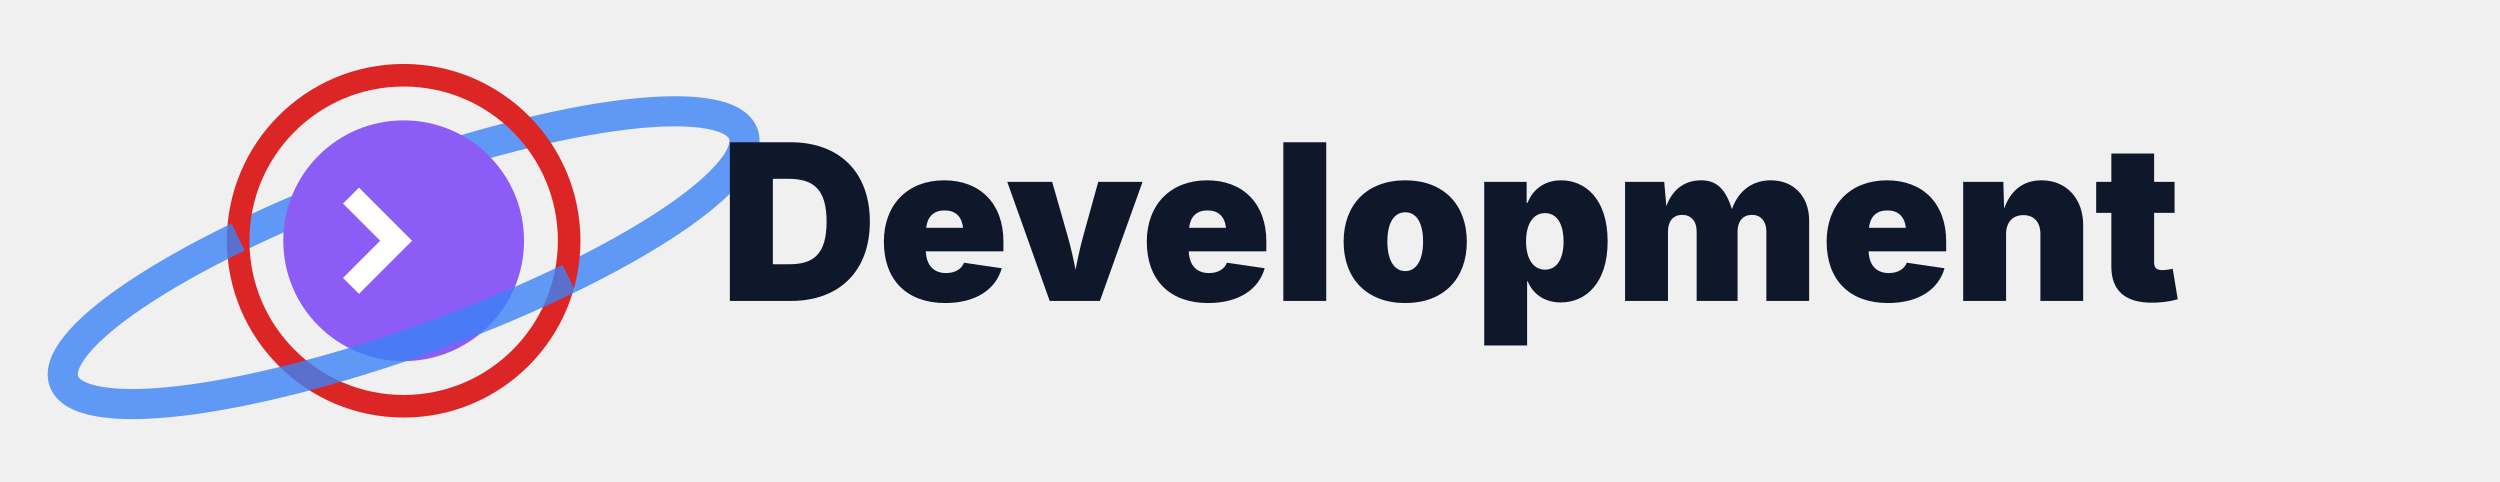
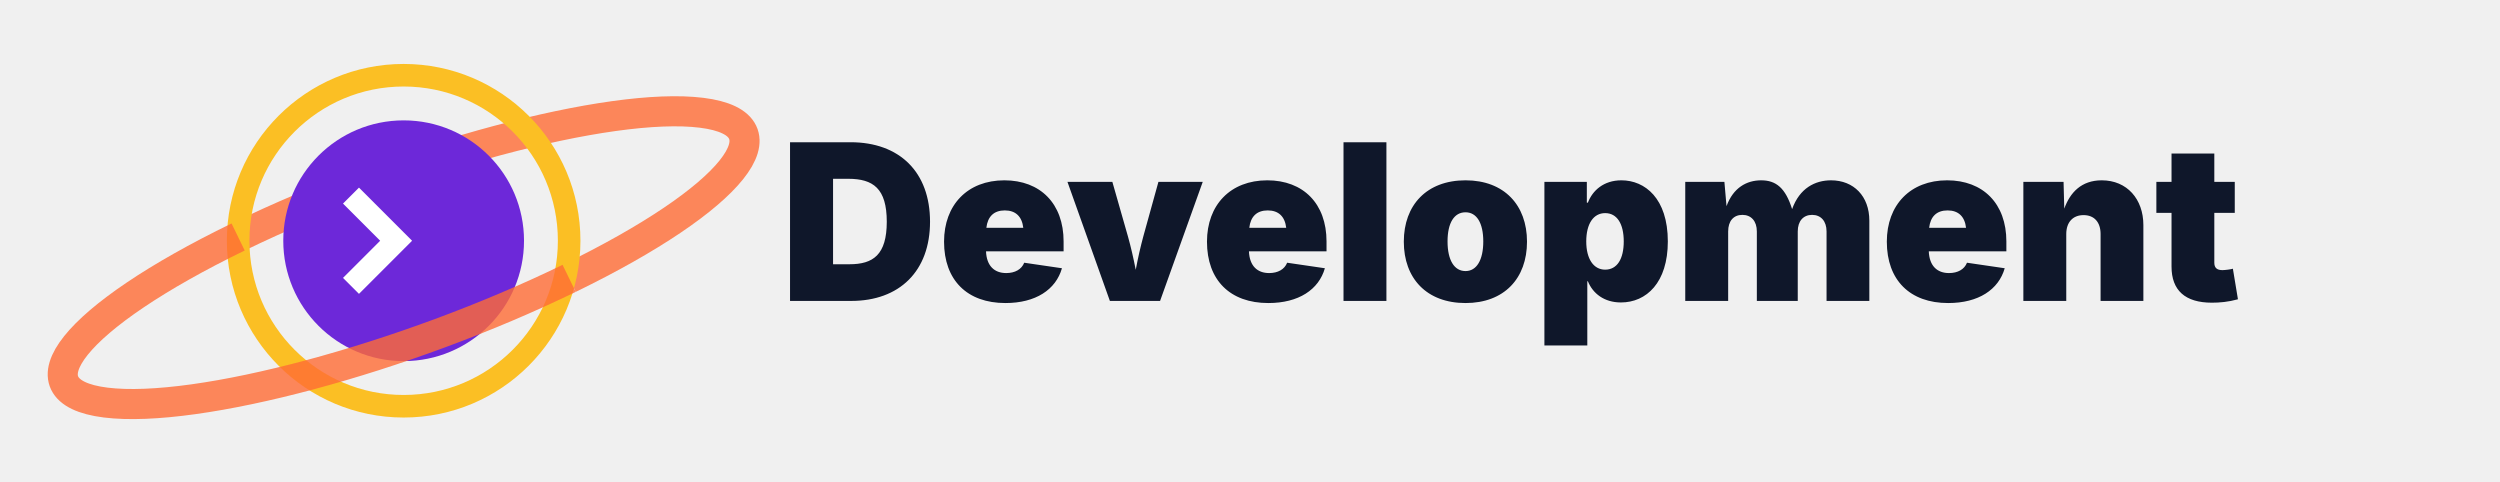
<svg xmlns="http://www.w3.org/2000/svg" width="270" height="52" viewBox="-14 -6 305 64">
-   <path d="M 4 25.5 A 26 6 -20 0 1 48 31" fill="none" stroke="#3b82f6" stroke-width="4" opacity="0.8" />
-   <circle cx="26" cy="26" r="22" fill="none" stroke="#dc2626" stroke-width="3" />
-   <circle cx="26" cy="26" r="16" fill="#8b5cf6" />
+   <path d="M 4 25.5 A 26 6 -20 0 1 48 31" fill="none" stroke="#ff6b35" stroke-width="4" opacity="0.8" />
+   <circle cx="26" cy="26" r="22" fill="none" stroke="#fbbf24" stroke-width="3" />
+   <circle cx="26" cy="26" r="16" fill="#6d28d9" />
  <path d="M19 20 l6 6 l-6 6" stroke="white" stroke-width="3" fill="none" />
-   <path d="M 48 31 A 26 6 -20 0 1 4 25.5" fill="none" stroke="#3b82f6" stroke-width="4" opacity="0.8" />
-   <text x="68" y="34" font-family="Inter, sans-serif" font-size="29" font-weight="900" fill="#0f172a">Development</text>
+   <path d="M 48 31 A 26 6 -20 0 1 4 25.5" fill="none" stroke="#ff6b35" stroke-width="4" opacity="0.8" />
+   <text x="76" y="34" font-family="Inter, sans-serif" font-size="29" font-weight="900" fill="#0f172a">Development</text>
</svg>
